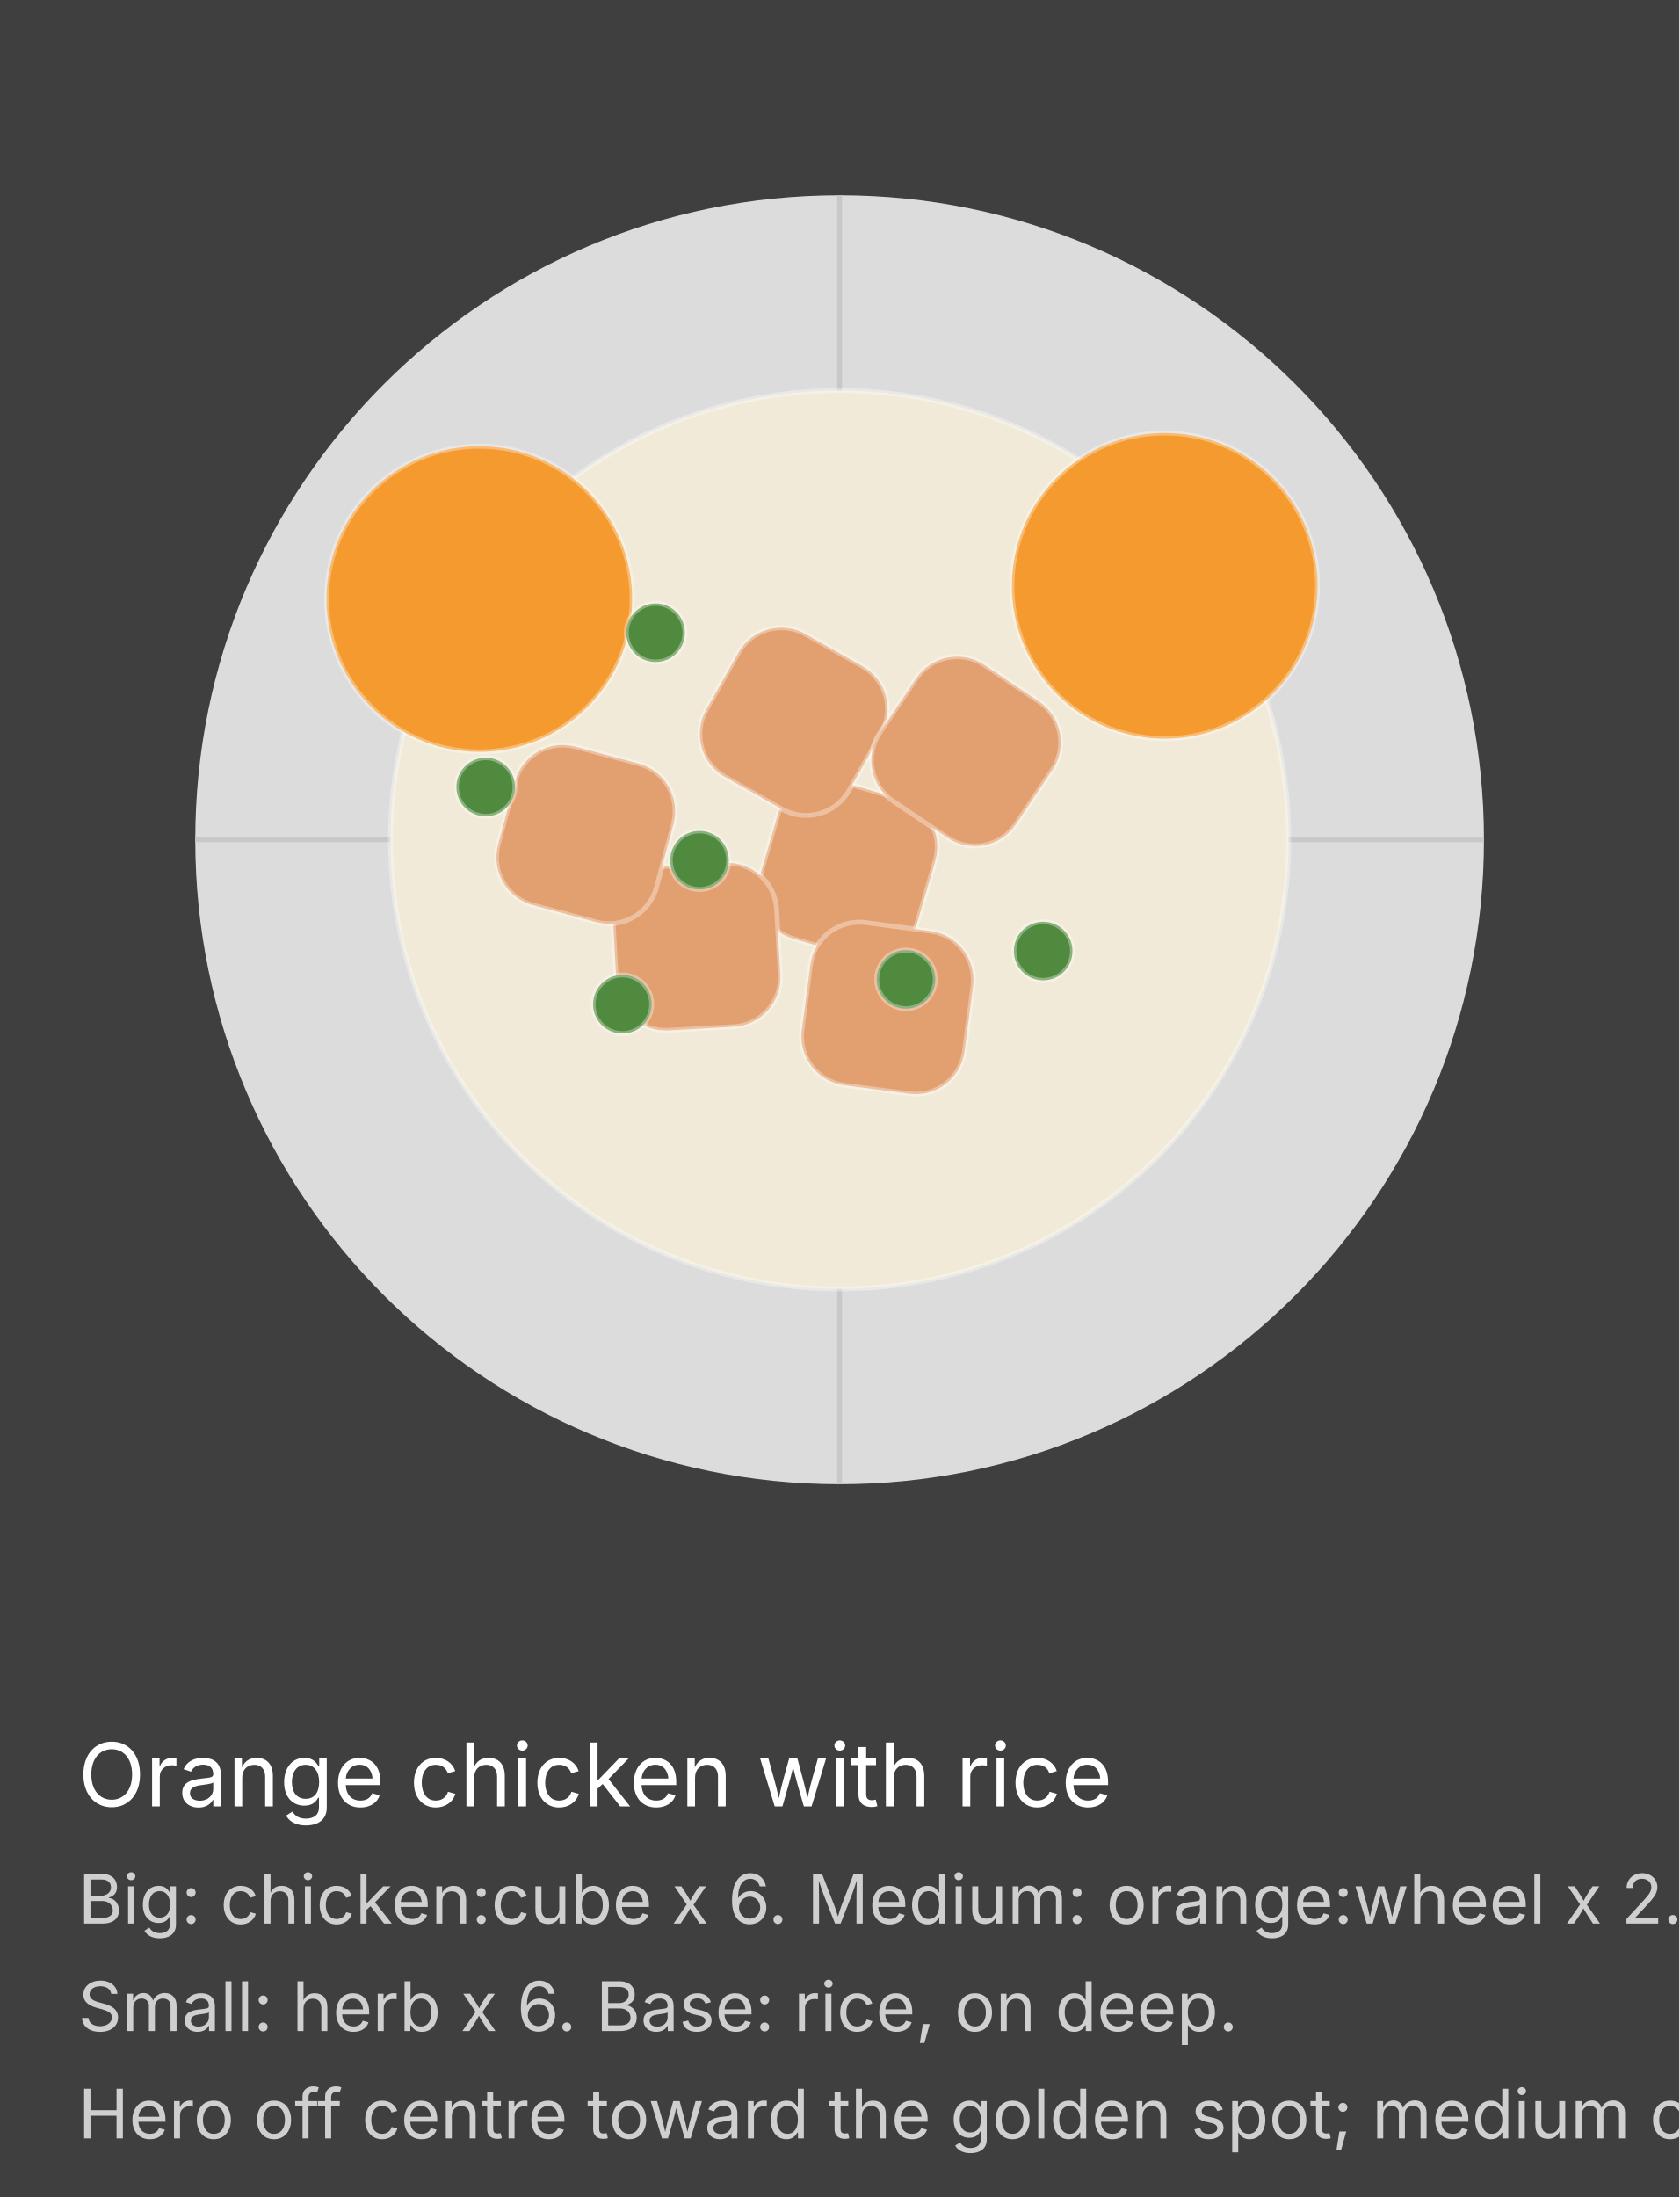
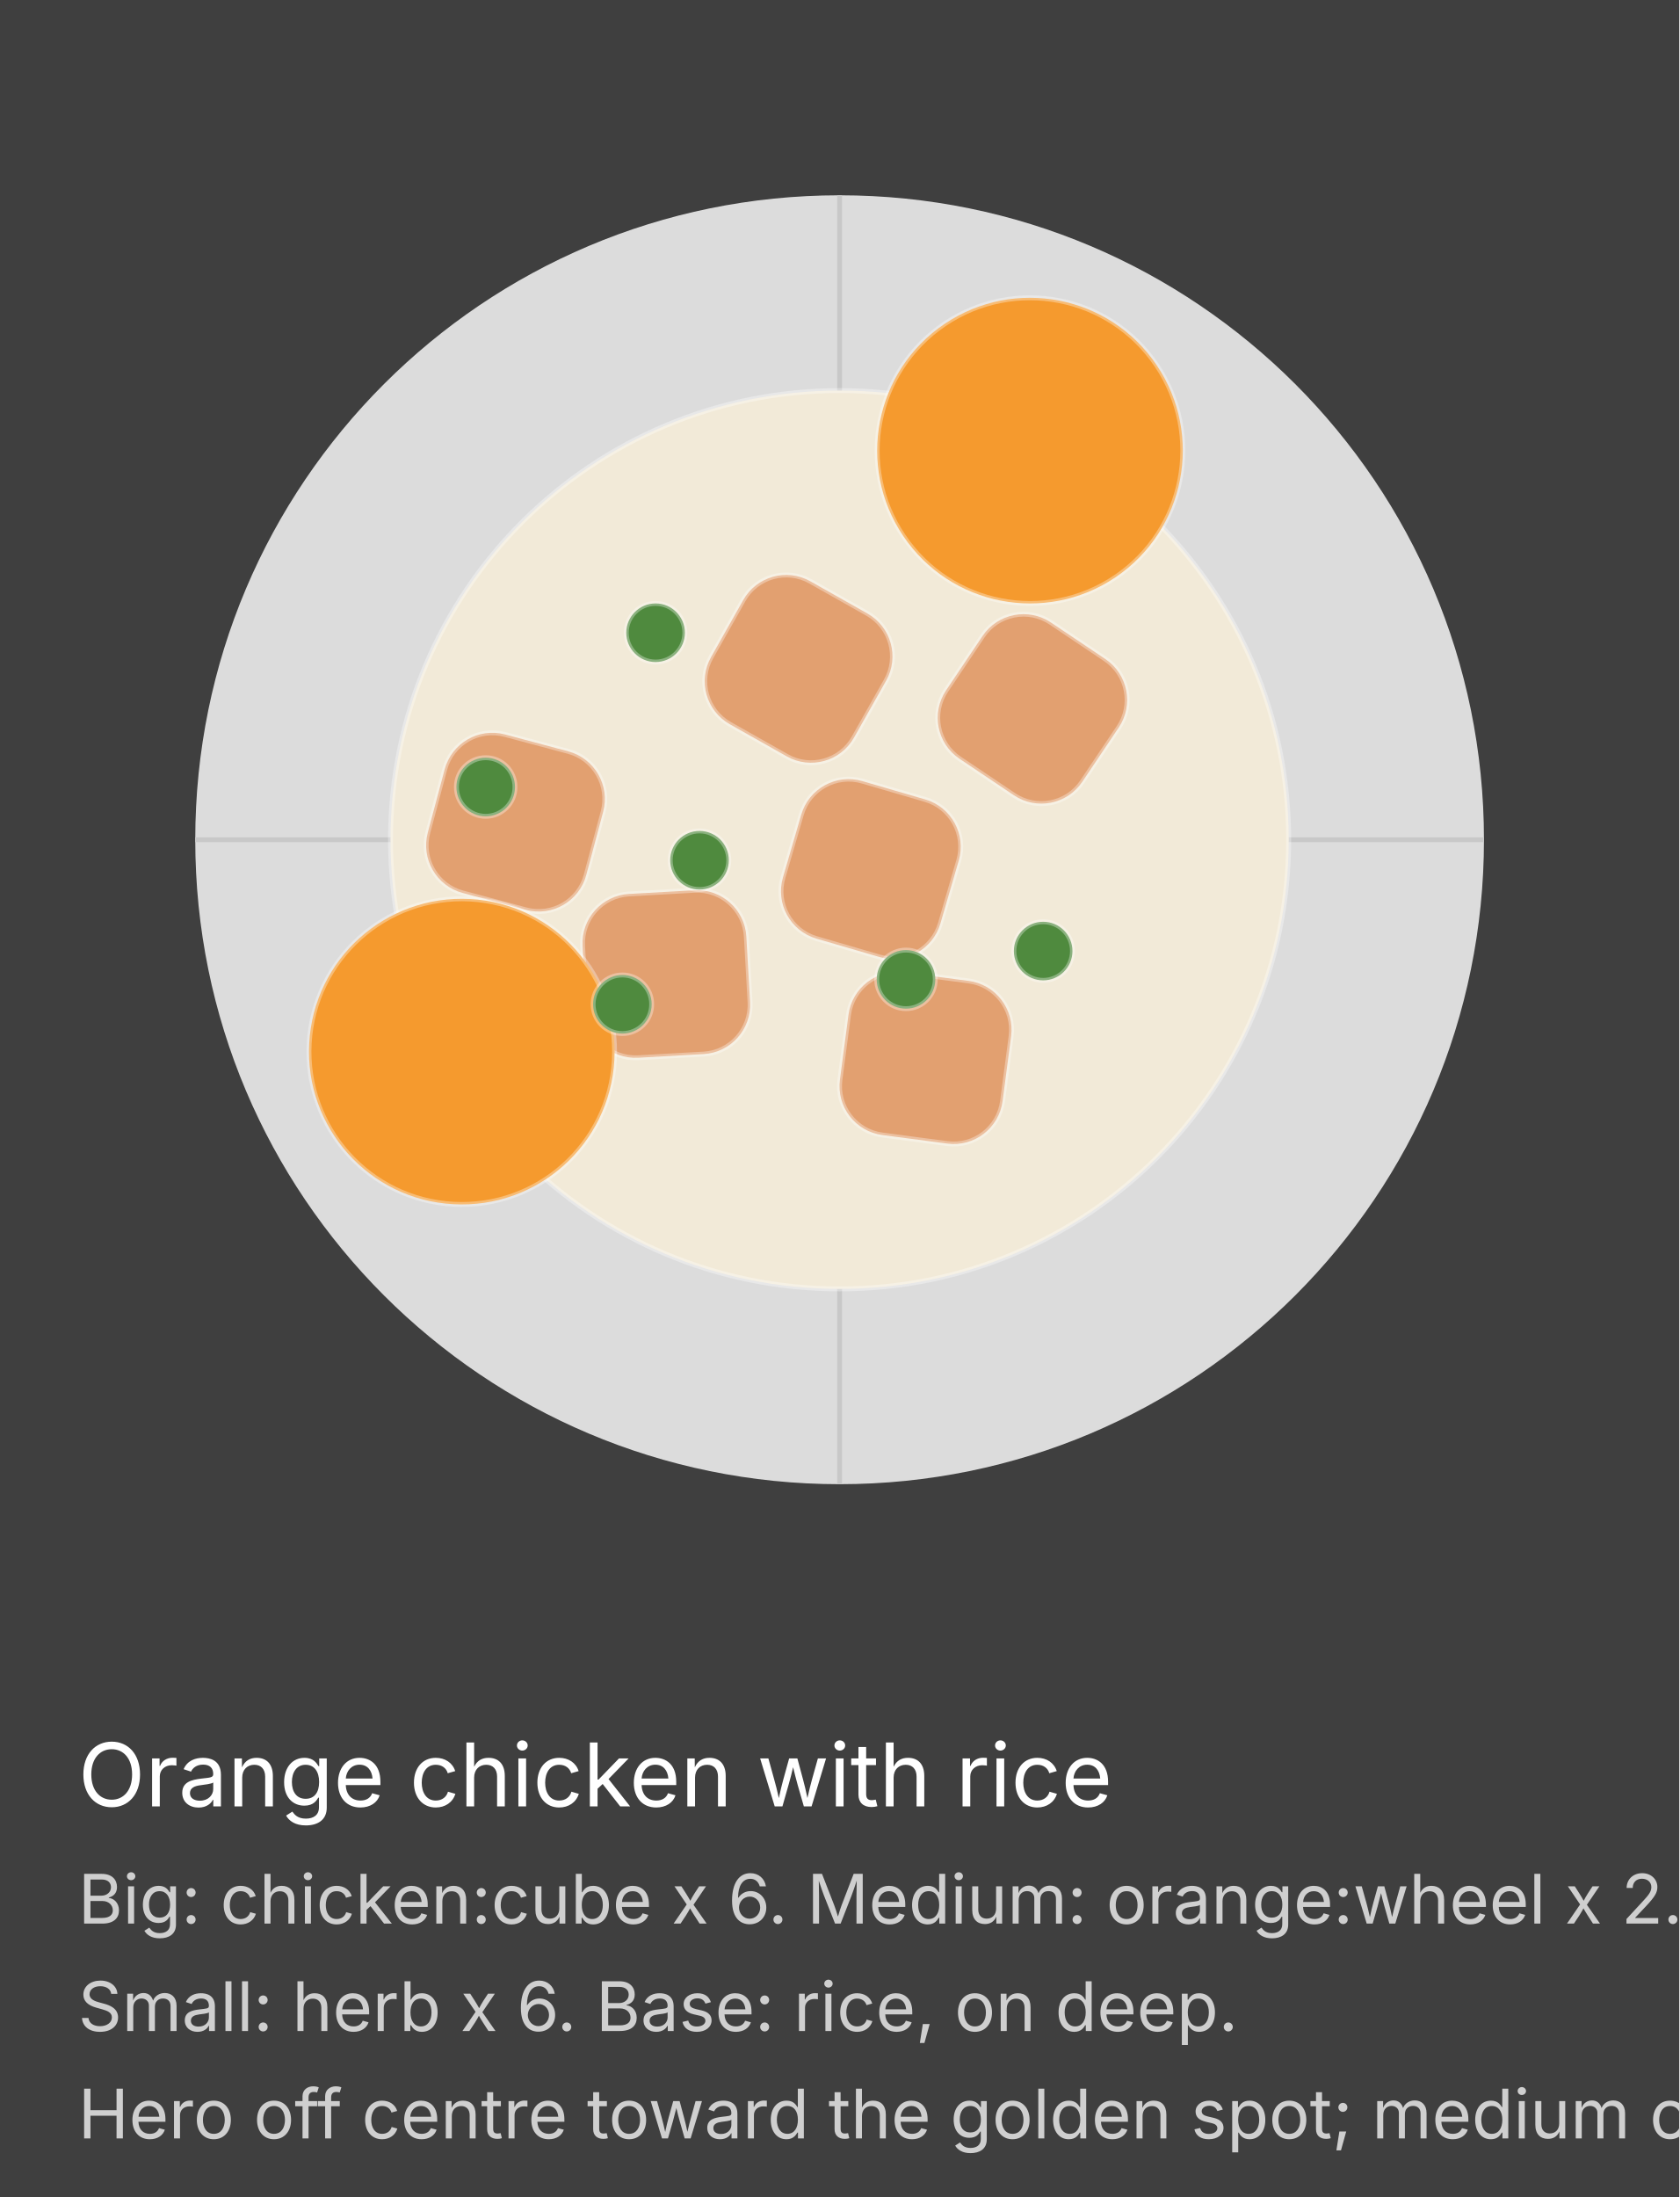
<svg xmlns="http://www.w3.org/2000/svg" width="344" height="450">
  <rect width="344" height="450" fill="#3f3f3f" />
  <circle cx="172.0" cy="172.0" r="132.0" fill="#dcdcdc" />
  <circle cx="172.0" cy="172.0" r="84.0" fill="none" stroke="#bdbdbd" stroke-dasharray="6 6" />
  <circle cx="172.0" cy="172.0" r="81.6" fill="none" stroke="#9fb6d8" stroke-dasharray="3 5" />
  <line x1="40.0" y1="172.0" x2="304.0" y2="172.0" stroke="#c8c8c8" />
  <line x1="172.0" y1="40.0" x2="172.0" y2="304.0" stroke="#c8c8c8" />
  <circle transform="translate(172.0 172.0) rotate(0)" r="92.0" fill="#f2ead8" stroke="#ffffff55" />
-   <rect transform="translate(173.6 178.0) rotate(196.2562)" x="-16.8" y="-16.8" width="33.6" height="33.6" rx="10.1" fill="#e2a070" stroke="#ffffff55" />
-   <rect transform="translate(142.7 193.9) rotate(266.7711)" x="-16.8" y="-16.8" width="33.6" height="33.6" rx="10.1" fill="#e2a070" stroke="#ffffff55" />
-   <rect transform="translate(162.6 147.8) rotate(209.4333)" x="-16.8" y="-16.8" width="33.6" height="33.6" rx="10.1" fill="#e2a070" stroke="#ffffff55" />
-   <rect transform="translate(181.8 206.5) rotate(97.50647)" x="-16.8" y="-16.8" width="33.6" height="33.6" rx="10.1" fill="#e2a070" stroke="#ffffff55" />
-   <rect transform="translate(120.0 170.9) rotate(14.95736)" x="-16.8" y="-16.8" width="33.6" height="33.6" rx="10.1" fill="#e2a070" stroke="#ffffff55" />
-   <rect transform="translate(197.9 153.9) rotate(303.8795)" x="-16.8" y="-16.8" width="33.6" height="33.6" rx="10.1" fill="#e2a070" stroke="#ffffff55" />
-   <circle transform="translate(238.6 120.0) rotate(-33.98)" r="31.3" fill="#f59a2e" stroke="#ffffff55" />
-   <circle transform="translate(98.2 122.7) rotate(183.132)" r="31.3" fill="#f59a2e" stroke="#ffffff55" />
+   <rect transform="translate(178.4 178.0) rotate(196.2562)" x="-16.8" y="-16.8" width="33.6" height="33.6" rx="10.1" fill="#e2a070" stroke="#ffffff55" />
+   <rect transform="translate(136.5 199.5) rotate(266.7711)" x="-16.8" y="-16.8" width="33.6" height="33.6" rx="10.1" fill="#e2a070" stroke="#ffffff55" />
+   <rect transform="translate(163.6 137.0) rotate(209.4333)" x="-16.8" y="-16.8" width="33.6" height="33.6" rx="10.1" fill="#e2a070" stroke="#ffffff55" />
+   <rect transform="translate(189.6 216.7) rotate(97.50647)" x="-16.8" y="-16.8" width="33.6" height="33.6" rx="10.1" fill="#e2a070" stroke="#ffffff55" />
+   <rect transform="translate(105.6 168.4) rotate(14.95736)" x="-16.8" y="-16.8" width="33.6" height="33.6" rx="10.1" fill="#e2a070" stroke="#ffffff55" />
+   <rect transform="translate(211.5 145.2) rotate(303.8795)" x="-16.8" y="-16.8" width="33.6" height="33.6" rx="10.1" fill="#e2a070" stroke="#ffffff55" />
+   <circle transform="translate(211.0 92.3) rotate(-33.98)" r="31.3" fill="#f59a2e" stroke="#ffffff55" />
+   <circle transform="translate(94.6 215.4) rotate(183.132)" r="31.3" fill="#f59a2e" stroke="#ffffff55" />
  <circle transform="translate(185.6 200.6) rotate(0)" r="6.0" fill="#4f8a3e" stroke="#ffffff55" />
  <circle transform="translate(127.5 205.7) rotate(0)" r="6.0" fill="#4f8a3e" stroke="#ffffff55" />
  <circle transform="translate(99.5 161.2) rotate(0)" r="6.0" fill="#4f8a3e" stroke="#ffffff55" />
  <circle transform="translate(143.3 176.2) rotate(0)" r="6.0" fill="#4f8a3e" stroke="#ffffff55" />
  <circle transform="translate(213.7 194.8) rotate(0)" r="6.0" fill="#4f8a3e" stroke="#ffffff55" />
  <circle transform="translate(134.3 129.6) rotate(0)" r="6.0" fill="#4f8a3e" stroke="#ffffff55" />
  <text x="16" y="370" fill="#ffffff" font-family="Inter, sans-serif" font-size="18">Orange chicken with rice</text>
  <text x="16" y="394" fill="#cfcfcf" font-family="Inter, sans-serif" font-size="14">Big: chicken:cube x 6. Medium: orange:wheel x 2.</text>
  <text x="16" y="416" fill="#cfcfcf" font-family="Inter, sans-serif" font-size="14">Small: herb x 6. Base: rice, on deep.</text>
  <text x="16" y="438" fill="#cfcfcf" font-family="Inter, sans-serif" font-size="14">Hero off centre toward the golden spot; medium on 62% of the ring, small clusters in the rest.</text>
</svg>
